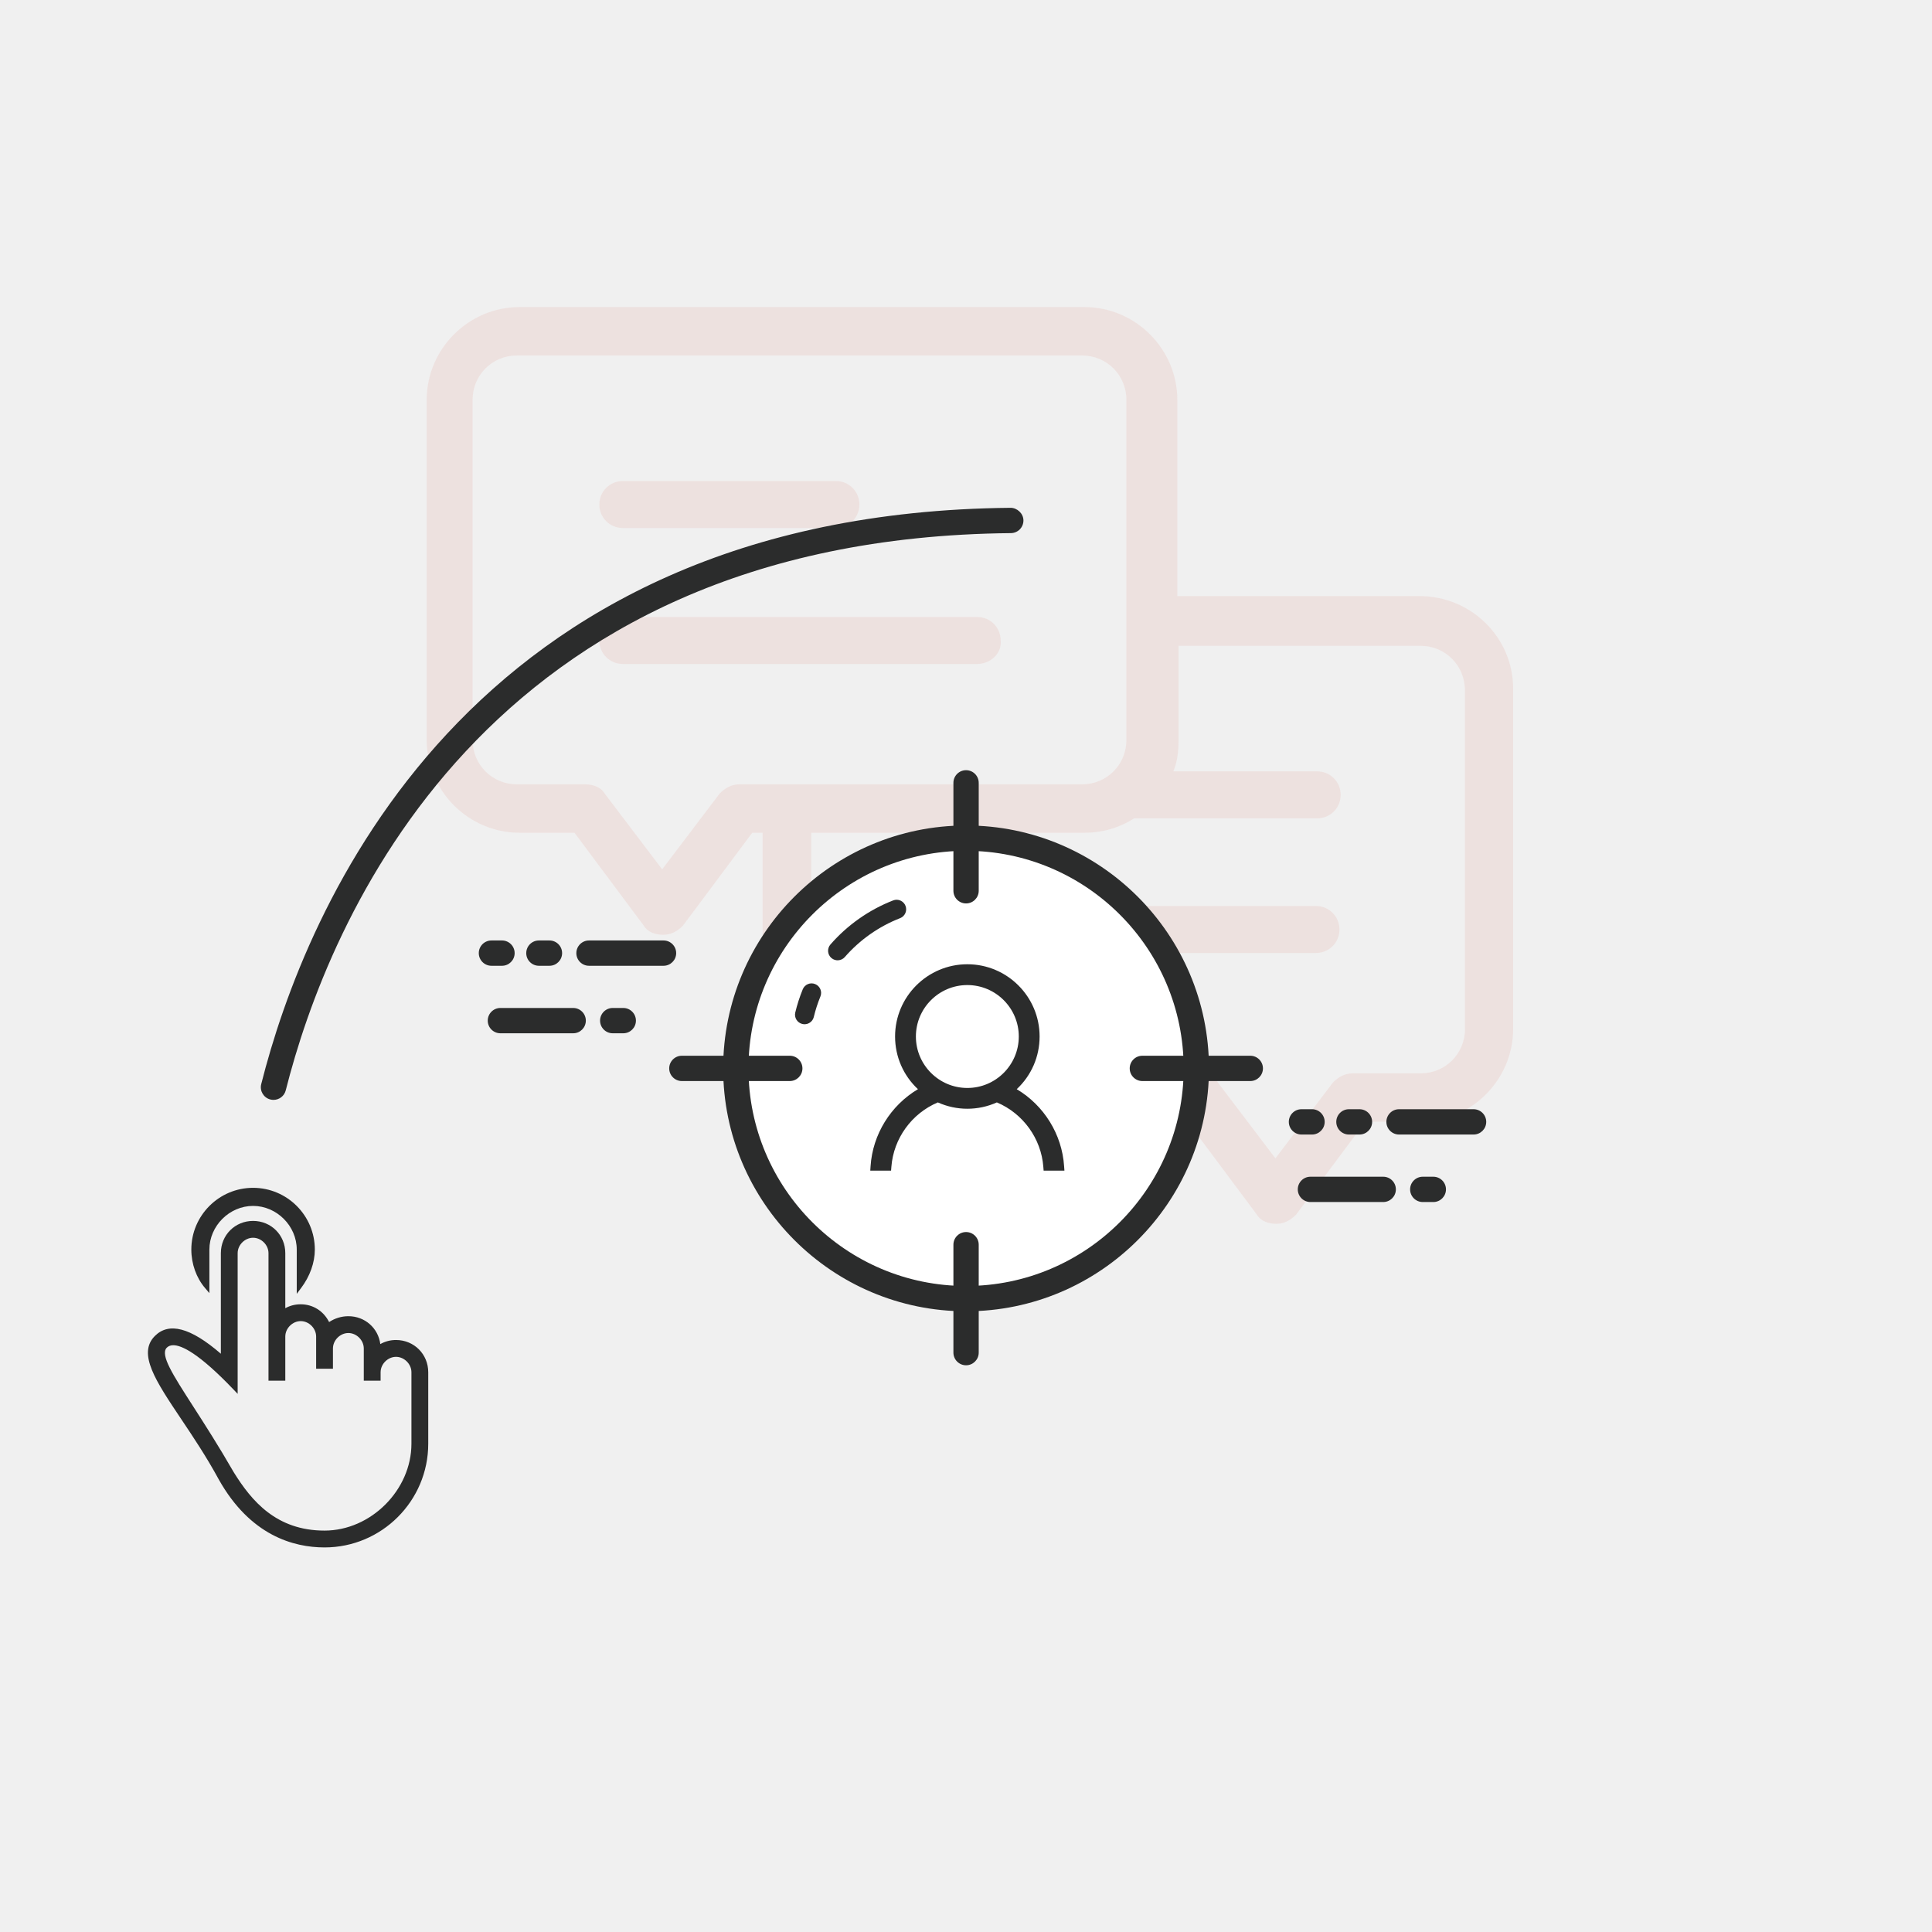
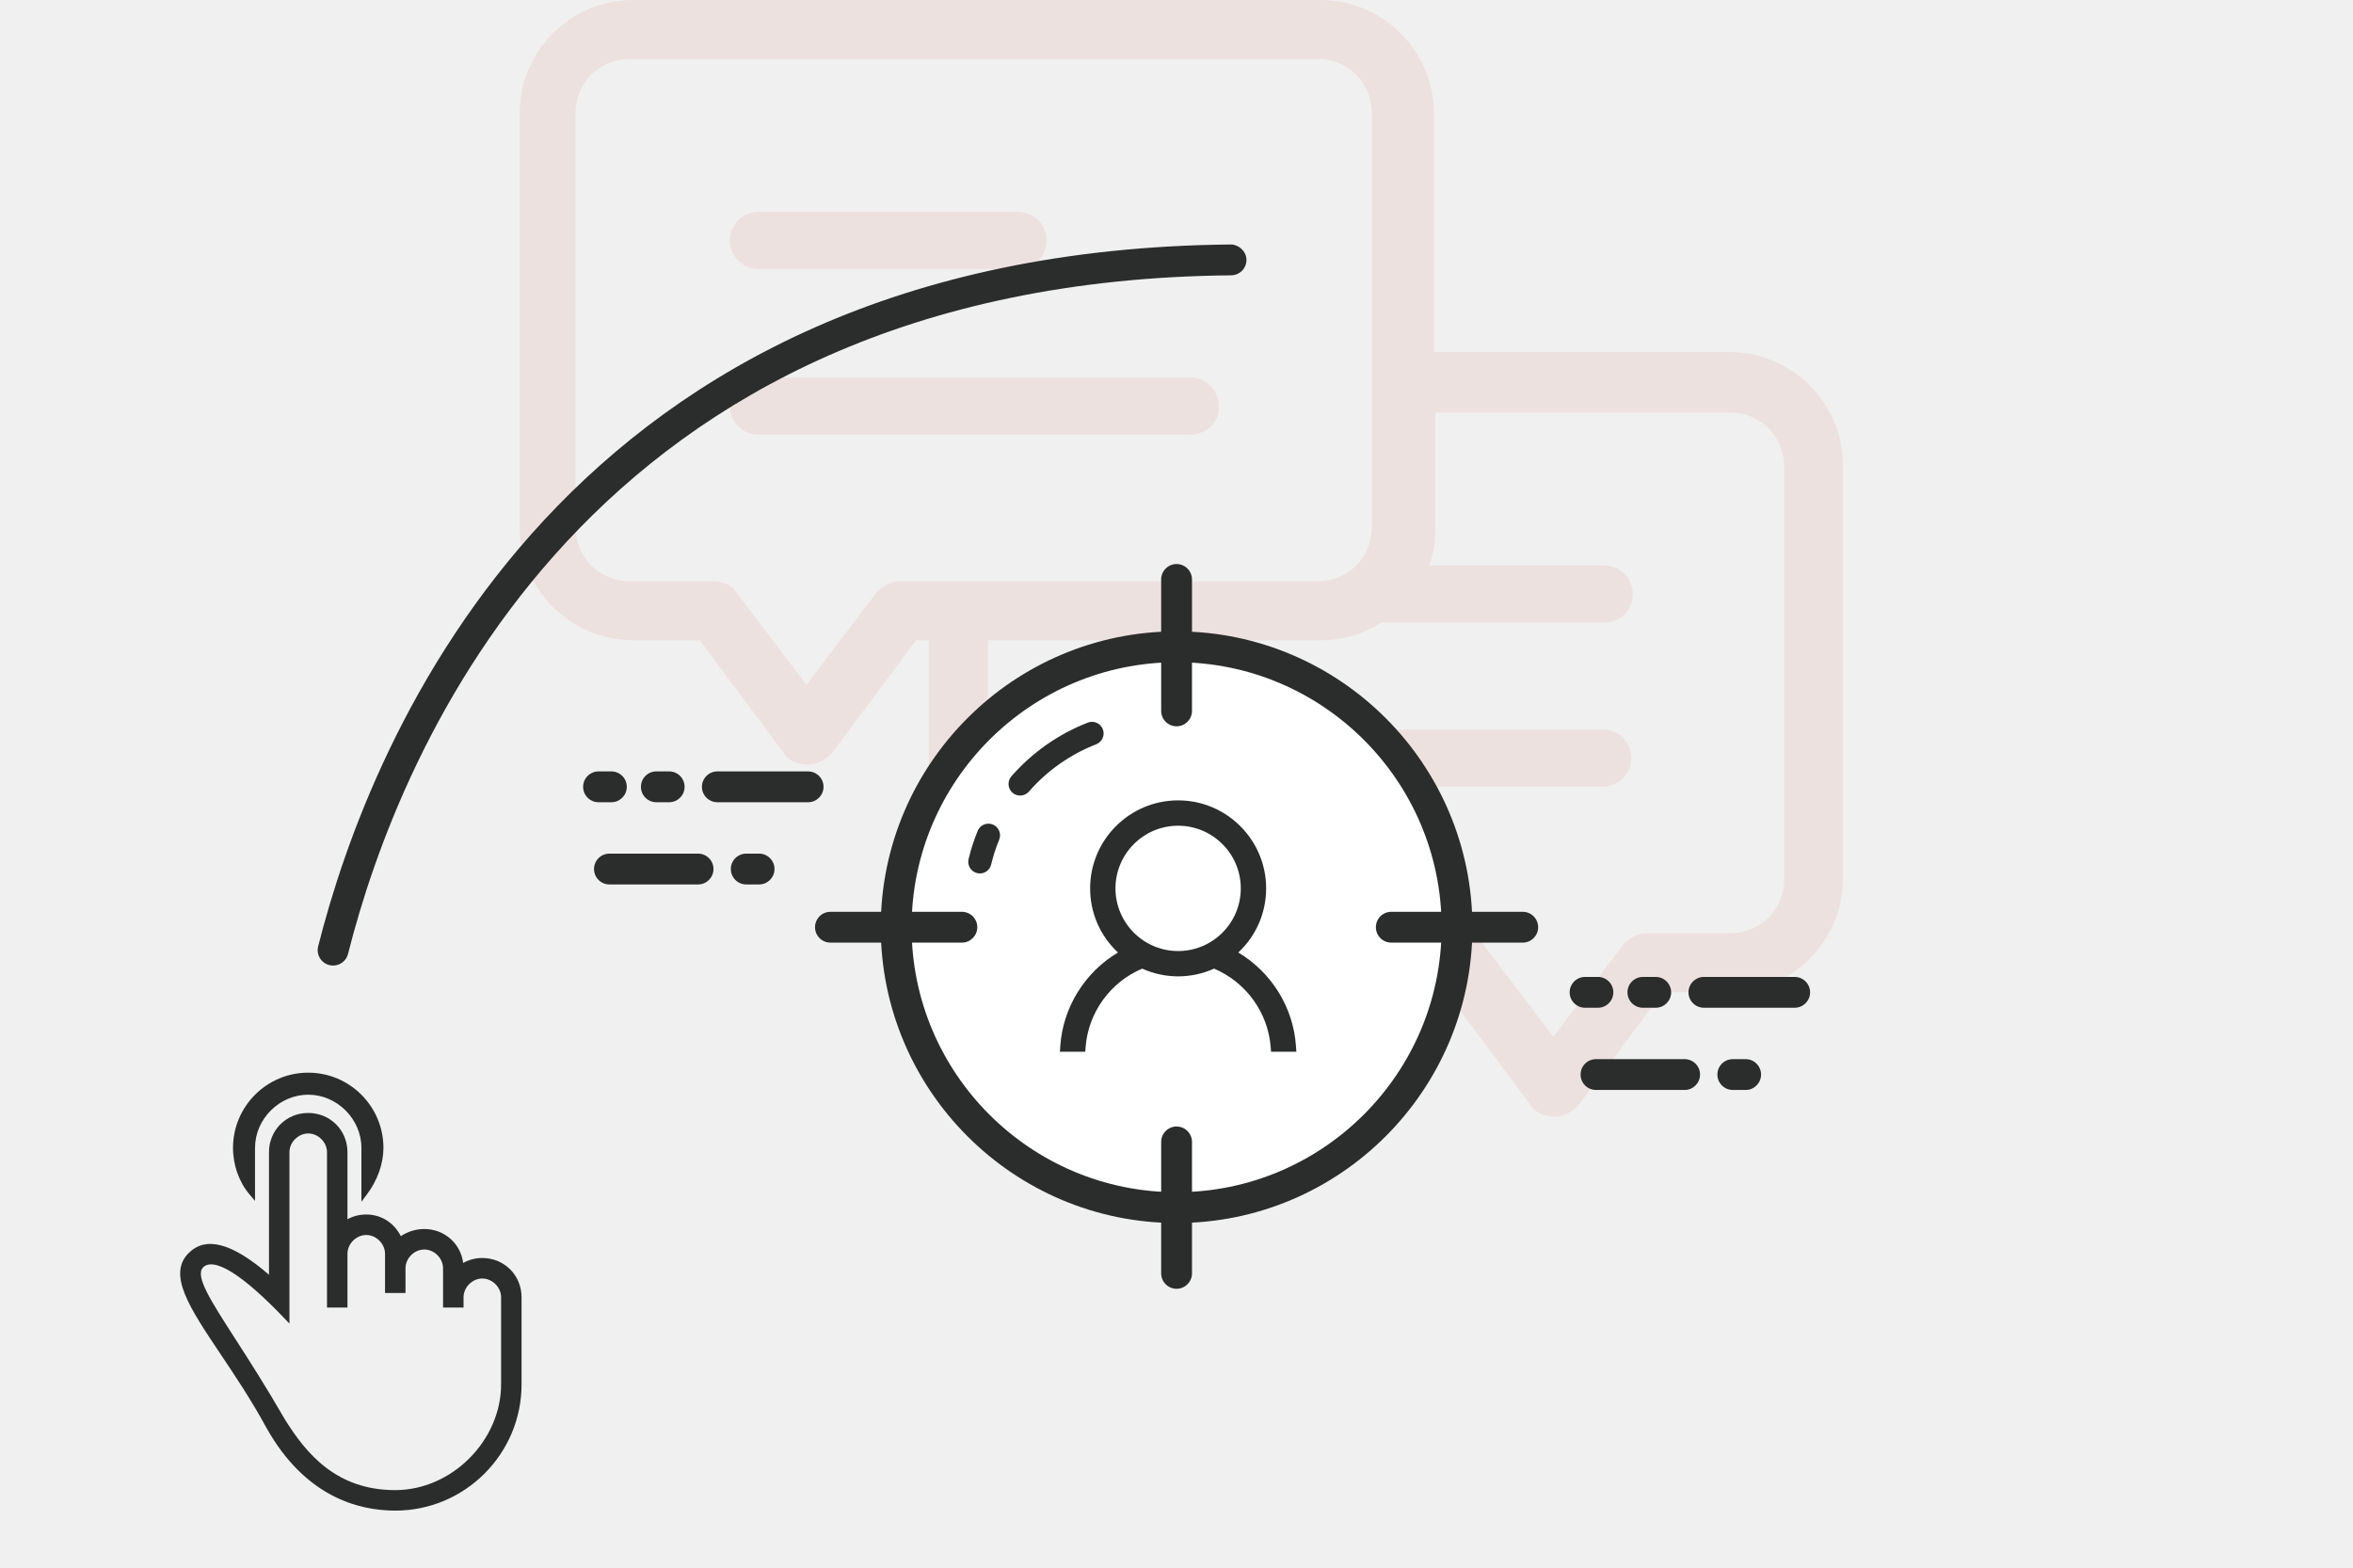
- <svg xmlns="http://www.w3.org/2000/svg" version="1.1" id="Calque_1" x="0px" y="0px" width="200px" height="200px" viewBox="0 0 200 200" enable-background="new 0 0 200 200" xml:space="preserve">
+ <svg xmlns="http://www.w3.org/2000/svg" version="1.1" id="Calque_1" x="0px" y="0px" width="200px" height="133.213px" viewBox="0 31.787 200 133.213" enable-background="new 0 31.787 200 133.213" xml:space="preserve">
  <g opacity="0.1">
-     <path fill="#DB5948" d="M146.919,61.704h-25.042V41.4c0-5.277-4.336-9.613-9.613-9.613H53.782c-5.277,0-9.613,4.336-9.613,9.613   v35.194c0,5.277,4.336,9.613,9.613,9.613h5.69l7.169,9.613c0.401,0.677,1.215,0.953,2.03,0.953s1.491-0.401,2.03-0.953l7.169-9.613   h1.077v20.304c0,5.277,4.336,9.613,9.613,9.613h34.38l7.169,9.613c0.401,0.677,1.215,0.953,2.03,0.953s1.491-0.401,2.03-0.953   l7.169-9.613h5.69c5.277,0,9.613-4.336,9.613-9.613V71.318C156.658,66.028,152.334,61.704,146.919,61.704z M76.531,81.194   c-0.815,0-1.491,0.401-2.03,0.953l-5.953,7.846l-5.953-7.846c-0.401-0.677-1.215-0.953-2.03-0.953h-7.044c-2.57,0-4.6-2.03-4.6-4.6   V41.4c0-2.57,2.03-4.6,4.6-4.6h58.482c2.57,0,4.6,2.03,4.6,4.6v22.874v12.321c0,2.57-2.03,4.6-4.6,4.6H81.394L76.531,81.194   L76.531,81.194z M151.657,106.512c0,2.57-2.03,4.6-4.6,4.6h-7.044c-0.815,0-1.491,0.401-2.03,0.953l-5.953,7.846l-5.953-7.846   c-0.401-0.677-1.215-0.953-2.03-0.953h-35.47c-2.57,0-4.6-2.03-4.6-4.6V86.207h28.288c1.893,0,3.66-0.539,5.139-1.491h18.951   c1.353,0,2.432-1.077,2.432-2.432c0-1.353-1.077-2.432-2.432-2.432h-14.89c0.401-0.953,0.539-2.03,0.539-3.246v-9.75h25.042   c2.57,0,4.6,2.03,4.6,4.6v35.056H151.657z M138.66,96.222c0,1.353-1.077,2.432-2.432,2.432H99.404   c-1.353,0-2.432-1.077-2.432-2.432c0-1.353,1.077-2.432,2.432-2.432h36.824C137.569,93.778,138.66,94.869,138.66,96.222z    M101.159,68.735H64.473c-1.353,0-2.432-1.077-2.432-2.432s1.077-2.432,2.432-2.432h36.686c1.353,0,2.432,1.077,2.432,2.432   C103.729,67.658,102.513,68.735,101.159,68.735z M62.042,52.229c0-1.353,1.077-2.432,2.432-2.432h22.059   c1.353,0,2.432,1.077,2.432,2.432c0,1.353-1.077,2.432-2.432,2.432H64.473C63.12,54.66,62.042,53.583,62.042,52.229z" />
+     <path fill="#DB5948" d="M146.919,61.704h-25.042V41.4c0-5.277-4.336-9.613-9.613-9.613H53.782c-5.277,0-9.613,4.336-9.613,9.613   v35.194c0,5.277,4.336,9.613,9.613,9.613h5.69l7.169,9.613c0.401,0.677,1.215,0.953,2.03,0.953s1.491-0.401,2.03-0.953l7.169-9.613   h1.077v20.304c0,5.277,4.336,9.613,9.613,9.613h34.38l7.169,9.613c0.401,0.677,1.215,0.953,2.03,0.953s1.491-0.401,2.03-0.953   l7.169-9.613h5.69c5.277,0,9.613-4.336,9.613-9.613V71.318C156.658,66.028,152.334,61.704,146.919,61.704z M76.531,81.194   c-0.815,0-1.491,0.401-2.03,0.953l-5.953,7.846l-5.953-7.846c-0.401-0.677-1.215-0.953-2.03-0.953h-7.044c-2.57,0-4.6-2.03-4.6-4.6   V41.4c0-2.57,2.03-4.6,4.6-4.6h58.482c2.57,0,4.6,2.03,4.6,4.6v22.874v12.321c0,2.57-2.03,4.6-4.6,4.6H81.394L76.531,81.194   L76.531,81.194z M151.657,106.512c0,2.57-2.03,4.6-4.6,4.6h-7.044c-0.815,0-1.491,0.401-2.03,0.953l-5.953,7.846l-5.953-7.846   c-0.401-0.677-1.215-0.953-2.03-0.953h-35.47c-2.57,0-4.6-2.03-4.6-4.6V86.207h28.288c1.893,0,3.66-0.539,5.139-1.491h18.951   c1.353,0,2.432-1.077,2.432-2.432c0-1.353-1.077-2.432-2.432-2.432h-14.89c0.401-0.953,0.539-2.03,0.539-3.246v-9.75h25.042   c2.57,0,4.6,2.03,4.6,4.6v35.056H151.657z M138.66,96.222c0,1.353-1.077,2.432-2.432,2.432H99.404   c-1.353,0-2.432-1.077-2.432-2.432c0-1.353,1.077-2.432,2.432-2.432h36.824C137.569,93.778,138.66,94.869,138.66,96.222z    M101.159,68.735H64.473c-1.353,0-2.432-1.077-2.432-2.432s1.077-2.432,2.432-2.432h36.686c1.353,0,2.432,1.077,2.432,2.432   C103.729,67.658,102.513,68.735,101.159,68.735z M62.042,52.229c0-1.353,1.077-2.432,2.432-2.432h22.059   c1.353,0,2.432,1.077,2.432,2.432c0,1.353-1.077,2.432-2.432,2.432h-22.06C63.12,54.66,62.042,53.583,62.042,52.229z" />
  </g>
  <g>
    <path fill="#2B2C2C" d="M28.313,113.859c-0.106,0-0.214-0.012-0.322-0.04c-0.701-0.176-1.127-0.889-0.949-1.59   c4.484-17.762,21.021-59.134,77.582-59.661c0.659,0.003,1.314,0.574,1.322,1.299c0.007,0.723-0.574,1.315-1.299,1.322   c-54.736,0.51-70.729,40.508-75.066,57.683C29.432,113.464,28.899,113.859,28.313,113.859z" />
  </g>
  <g>
-     <path fill="#2B2C2C" d="M152.544,117.446h-7.716c-0.723,0-1.31-0.587-1.31-1.31c0-0.723,0.587-1.31,1.31-1.31h7.716   c0.723,0,1.31,0.587,1.31,1.31C153.854,116.859,153.267,117.446,152.544,117.446z" />
+     <path fill="#2B2C2C" d="M152.544,117.446h-7.716c-0.723,0-1.31-0.587-1.31-1.31s0.587-1.31,1.31-1.31h7.716   c0.723,0,1.31,0.587,1.31,1.31S153.267,117.446,152.544,117.446z" />
  </g>
  <g>
-     <path fill="#2B2C2C" d="M140.733,117.446h-1.092c-0.723,0-1.31-0.587-1.31-1.31c0-0.723,0.587-1.31,1.31-1.31h1.092   c0.723,0,1.31,0.587,1.31,1.31C142.043,116.859,141.456,117.446,140.733,117.446z" />
+     <path fill="#2B2C2C" d="M140.733,117.446h-1.092c-0.723,0-1.31-0.587-1.31-1.31s0.587-1.31,1.31-1.31h1.092   c0.723,0,1.31,0.587,1.31,1.31S141.456,117.446,140.733,117.446z" />
  </g>
  <g>
-     <path fill="#2B2C2C" d="M135.82,117.446h-1.092c-0.723,0-1.31-0.587-1.31-1.31c0-0.723,0.587-1.31,1.31-1.31h1.092   c0.723,0,1.31,0.587,1.31,1.31C137.13,116.859,136.543,117.446,135.82,117.446z" />
+     <path fill="#2B2C2C" d="M135.82,117.446h-1.092c-0.723,0-1.31-0.587-1.31-1.31s0.587-1.31,1.31-1.31h1.092   c0.723,0,1.31,0.587,1.31,1.31S136.543,117.446,135.82,117.446z" />
  </g>
  <g>
-     <path fill="#2B2C2C" d="M143.19,124.434h-7.534c-0.723,0-1.31-0.587-1.31-1.31c0-0.723,0.587-1.31,1.31-1.31h7.534   c0.723,0,1.31,0.587,1.31,1.31C144.5,123.847,143.913,124.434,143.19,124.434z" />
+     <path fill="#2B2C2C" d="M143.19,124.434h-7.534c-0.723,0-1.31-0.587-1.31-1.31s0.587-1.31,1.31-1.31h7.534   c0.723,0,1.31,0.587,1.31,1.31S143.913,124.434,143.19,124.434z" />
  </g>
  <g>
-     <path fill="#2B2C2C" d="M148.376,124.434h-1.092c-0.723,0-1.31-0.587-1.31-1.31c0-0.723,0.587-1.31,1.31-1.31h1.092   c0.723,0,1.31,0.587,1.31,1.31C149.686,123.847,149.099,124.434,148.376,124.434z" />
+     <path fill="#2B2C2C" d="M148.376,124.434h-1.092c-0.723,0-1.31-0.587-1.31-1.31s0.587-1.31,1.31-1.31h1.092   c0.723,0,1.31,0.587,1.31,1.31S149.099,124.434,148.376,124.434z" />
  </g>
  <g>
-     <path fill="#2B2C2C" d="M68.688,99.977h-7.715c-0.723,0-1.31-0.587-1.31-1.31s0.587-1.31,1.31-1.31h7.715   c0.723,0,1.31,0.587,1.31,1.31C69.998,99.39,69.411,99.977,68.688,99.977z" />
+     <path fill="#2B2C2C" d="M68.688,99.977h-7.715c-0.723,0-1.31-0.587-1.31-1.31s0.587-1.31,1.31-1.31h7.715   c0.723,0,1.31,0.587,1.31,1.31S69.411,99.977,68.688,99.977z" />
  </g>
  <g>
    <path fill="#2B2C2C" d="M56.879,99.977h-1.092c-0.723,0-1.31-0.587-1.31-1.31s0.587-1.31,1.31-1.31h1.092   c0.723,0,1.31,0.587,1.31,1.31C58.188,99.39,57.602,99.977,56.879,99.977z" />
  </g>
  <g>
-     <path fill="#2B2C2C" d="M51.966,99.977h-1.092c-0.723,0-1.31-0.587-1.31-1.31s0.587-1.31,1.31-1.31h1.092   c0.723,0,1.31,0.587,1.31,1.31C53.276,99.39,52.689,99.977,51.966,99.977z" />
+     <path fill="#2B2C2C" d="M51.966,99.977h-1.092c-0.723,0-1.31-0.587-1.31-1.31s0.587-1.31,1.31-1.31h1.092   c0.723,0,1.31,0.587,1.31,1.31S52.689,99.977,51.966,99.977z" />
  </g>
  <g>
-     <path fill="#2B2C2C" d="M59.335,106.965h-7.534c-0.723,0-1.31-0.587-1.31-1.31c0-0.723,0.587-1.31,1.31-1.31h7.534   c0.723,0,1.31,0.587,1.31,1.31C60.645,106.378,60.058,106.965,59.335,106.965z" />
+     <path fill="#2B2C2C" d="M59.335,106.965h-7.534c-0.723,0-1.31-0.587-1.31-1.31s0.587-1.31,1.31-1.31h7.534   c0.723,0,1.31,0.587,1.31,1.31S60.058,106.965,59.335,106.965z" />
  </g>
  <g>
-     <path fill="#2B2C2C" d="M64.521,106.965h-1.092c-0.723,0-1.31-0.587-1.31-1.31c0-0.723,0.587-1.31,1.31-1.31h1.092   c0.723,0,1.31,0.587,1.31,1.31C65.831,106.378,65.244,106.965,64.521,106.965z" />
+     <path fill="#2B2C2C" d="M64.521,106.965h-1.092c-0.723,0-1.31-0.587-1.31-1.31s0.587-1.31,1.31-1.31h1.092   c0.723,0,1.31,0.587,1.31,1.31S65.244,106.965,64.521,106.965z" />
  </g>
  <g>
    <circle fill="#FFFFFF" cx="100.138" cy="110.959" r="23.477" />
    <g>
      <path fill="#2B2C2C" d="M100.007,135.745c-13.866,0-25.146-11.28-25.146-25.146s11.281-25.146,25.146-25.146    s25.146,11.281,25.146,25.146C125.154,124.466,113.872,135.745,100.007,135.745z M100.007,88.075    c-12.42,0-22.525,10.105-22.525,22.525c0,12.421,10.105,22.525,22.525,22.525s22.526-10.104,22.526-22.525    C122.534,98.18,112.428,88.075,100.007,88.075z" />
    </g>
    <g>
-       <path fill="#2B2C2C" d="M100.007,93.523c-0.723,0-1.31-0.587-1.31-1.31V81.04c0-0.723,0.587-1.31,1.31-1.31    c0.723,0,1.31,0.587,1.31,1.31v11.172C101.317,92.936,100.73,93.523,100.007,93.523z" />
+       <path fill="#2B2C2C" d="M100.007,93.523c-0.723,0-1.31-0.587-1.31-1.31V81.04c0-0.723,0.587-1.31,1.31-1.31s1.31,0.587,1.31,1.31    v11.172C101.317,92.936,100.73,93.523,100.007,93.523z" />
    </g>
    <g>
-       <path fill="#2B2C2C" d="M100.007,141.333c-0.723,0-1.31-0.587-1.31-1.31v-11.172c0-0.723,0.587-1.31,1.31-1.31    c0.723,0,1.31,0.587,1.31,1.31v11.172C101.317,140.746,100.73,141.333,100.007,141.333z" />
+       <path fill="#2B2C2C" d="M100.007,141.333c-0.723,0-1.31-0.587-1.31-1.31v-11.172c0-0.723,0.587-1.31,1.31-1.31    s1.31,0.587,1.31,1.31v11.172C101.317,140.746,100.73,141.333,100.007,141.333z" />
    </g>
    <g>
-       <path fill="#2B2C2C" d="M129.429,111.91h-11.172c-0.723,0-1.31-0.587-1.31-1.31c0-0.723,0.587-1.31,1.31-1.31h11.172    c0.723,0,1.31,0.587,1.31,1.31C130.739,111.323,130.152,111.91,129.429,111.91z" />
+       <path fill="#2B2C2C" d="M129.429,111.91h-11.172c-0.723,0-1.31-0.587-1.31-1.31s0.587-1.31,1.31-1.31h11.172    c0.723,0,1.31,0.587,1.31,1.31C130.739,111.323,130.152,111.91,129.429,111.91z" />
    </g>
    <g>
-       <path fill="#2B2C2C" d="M81.758,111.91H70.586c-0.723,0-1.31-0.587-1.31-1.31c0-0.723,0.587-1.31,1.31-1.31h11.172    c0.723,0,1.31,0.587,1.31,1.31C83.068,111.323,82.481,111.91,81.758,111.91z" />
+       <path fill="#2B2C2C" d="M81.758,111.91H70.586c-0.723,0-1.31-0.587-1.31-1.31s0.587-1.31,1.31-1.31h11.172    c0.723,0,1.31,0.587,1.31,1.31C83.068,111.323,82.481,111.91,81.758,111.91z" />
    </g>
    <path fill="#2B2C2C" d="M92.461,93.21c-2.487,0.966-4.734,2.544-6.495,4.565c-0.358,0.411-0.316,1.035,0.095,1.393   c0.215,0.188,0.489,0.265,0.752,0.237c0.239-0.026,0.47-0.137,0.641-0.332c1.553-1.782,3.532-3.173,5.722-4.024   c0.508-0.198,0.76-0.769,0.562-1.277C93.54,93.266,92.969,93.01,92.461,93.21z" />
    <path fill="#2B2C2C" d="M84.388,101.873c-0.504-0.21-1.08,0.035-1.287,0.539c-0.318,0.776-0.579,1.583-0.774,2.398   c-0.128,0.53,0.198,1.062,0.728,1.191c0.112,0.027,0.226,0.034,0.335,0.022c0.403-0.042,0.756-0.333,0.855-0.751   c0.172-0.717,0.402-1.428,0.682-2.111C85.135,102.655,84.893,102.079,84.388,101.873z" />
-     <path fill="#2B2C2C" d="M110.155,120.717c-0.217-3.289-2.077-6.286-4.904-7.965c1.512-1.412,2.368-3.366,2.368-5.453   c0-4.124-3.355-7.48-7.48-7.48c-4.125,0-7.481,3.355-7.481,7.48c0,2.088,0.855,4.04,2.368,5.453   c-2.827,1.679-4.688,4.677-4.904,7.965l-0.031,0.466h2.153l0.032-0.404c0.223-2.925,2.103-5.519,4.809-6.658   c1.946,0.875,4.163,0.875,6.11,0c2.705,1.14,4.586,3.734,4.809,6.658l0.032,0.404h2.153L110.155,120.717z M105.465,107.299   c0,2.938-2.389,5.327-5.326,5.327c-2.937,0-5.326-2.389-5.326-5.327c0-2.936,2.389-5.326,5.326-5.326   S105.465,104.363,105.465,107.299z" />
+     <path fill="#2B2C2C" d="M110.155,120.717c-0.217-3.289-2.077-6.286-4.904-7.965c1.512-1.412,2.368-3.366,2.368-5.453   c0-4.124-3.355-7.48-7.48-7.48s-7.481,3.355-7.481,7.48c0,2.088,0.855,4.04,2.368,5.453c-2.827,1.679-4.688,4.677-4.904,7.965   l-0.031,0.466h2.153l0.032-0.404c0.223-2.925,2.103-5.519,4.809-6.658c1.946,0.875,4.163,0.875,6.11,0   c2.705,1.14,4.586,3.734,4.809,6.658l0.032,0.404h2.153L110.155,120.717z M105.465,107.299c0,2.938-2.389,5.327-5.326,5.327   c-2.937,0-5.326-2.389-5.326-5.327c0-2.936,2.389-5.326,5.326-5.326S105.465,104.363,105.465,107.299z" />
  </g>
  <g>
    <g>
      <path fill="#2B2C2C" d="M21.676,133.863v-4.506c0-2.452,2.07-4.521,4.521-4.521s4.522,2.069,4.522,4.521v4.58l0.457-0.609    c0.912-1.215,1.415-2.626,1.415-3.972c0-3.526-2.868-6.393-6.393-6.393s-6.392,2.868-6.392,6.393c0,1.477,0.52,2.931,1.426,3.986    L21.676,133.863z" />
-       <path fill="#2B2C2C" d="M40.994,138.717c-0.584,0-1.128,0.142-1.624,0.422c-0.213-1.649-1.59-2.886-3.307-2.886    c-0.706,0-1.402,0.213-1.993,0.605c-0.576-1.142-1.676-1.838-2.94-1.838c-0.574,0-1.109,0.136-1.596,0.405v-5.699    c0-1.871-1.466-3.337-3.336-3.337s-3.335,1.467-3.335,3.337v10.412c-3.163-2.734-5.386-3.286-6.831-1.838    c-1.82,1.82,0.087,4.666,2.727,8.605c1.23,1.835,2.622,3.914,3.889,6.249c3.262,5.814,7.755,7.035,10.949,7.035    c5.919,0,10.735-4.817,10.735-10.735v-7.398C44.33,140.183,42.865,138.717,40.994,138.717z M29.534,142.926v-4.57    c0-0.85,0.746-1.595,1.596-1.595c0.85,0,1.596,0.746,1.596,1.595v3.337h1.741v-2.104c0-0.85,0.746-1.595,1.596-1.595    s1.596,0.746,1.596,1.595v3.337H39.4v-0.871c0-0.85,0.746-1.595,1.596-1.595c0.85,0,1.596,0.746,1.596,1.595v7.398    c0,4.792-4.203,8.994-8.995,8.994c-4.98,0-7.547-3.054-9.398-6.038c-1.585-2.752-3.034-5.005-4.198-6.815    c-2.136-3.32-3.425-5.326-2.748-6.071c0.179-0.179,0.403-0.266,0.687-0.266c0.846,0,2.613,0.793,6.225,4.577l0.437,0.458v-14.566    c0-0.85,0.746-1.595,1.596-1.595c0.85,0,1.596,0.746,1.596,1.595v13.2H29.534z" />
+       <path fill="#2B2C2C" d="M40.994,138.717c-0.584,0-1.128,0.142-1.624,0.422c-0.213-1.649-1.59-2.886-3.307-2.886    c-0.706,0-1.402,0.213-1.993,0.605c-0.576-1.142-1.676-1.838-2.94-1.838c-0.574,0-1.109,0.136-1.596,0.405v-5.699    c0-1.871-1.466-3.337-3.336-3.337s-3.335,1.467-3.335,3.337v10.412c-3.163-2.734-5.386-3.286-6.831-1.838    c-1.82,1.82,0.087,4.666,2.727,8.605c1.23,1.835,2.622,3.914,3.889,6.249c3.262,5.814,7.755,7.035,10.949,7.035    c5.919,0,10.735-4.817,10.735-10.735v-7.398C44.33,140.183,42.865,138.717,40.994,138.717z M29.534,142.926v-4.57    c0-0.85,0.746-1.595,1.596-1.595s1.596,0.746,1.596,1.595v3.337h1.741v-2.104c0-0.85,0.746-1.595,1.596-1.595    s1.596,0.746,1.596,1.595v3.337H39.4v-0.871c0-0.85,0.746-1.595,1.596-1.595c0.85,0,1.596,0.746,1.596,1.595v7.398    c0,4.792-4.203,8.994-8.995,8.994c-4.98,0-7.547-3.054-9.398-6.038c-1.585-2.752-3.034-5.005-4.198-6.815    c-2.136-3.32-3.425-5.326-2.748-6.071c0.179-0.179,0.403-0.266,0.687-0.266c0.846,0,2.613,0.793,6.225,4.577l0.437,0.458v-14.566    c0-0.85,0.746-1.595,1.596-1.595s1.596,0.746,1.596,1.595v13.2L29.534,142.926L29.534,142.926z" />
    </g>
  </g>
</svg>
